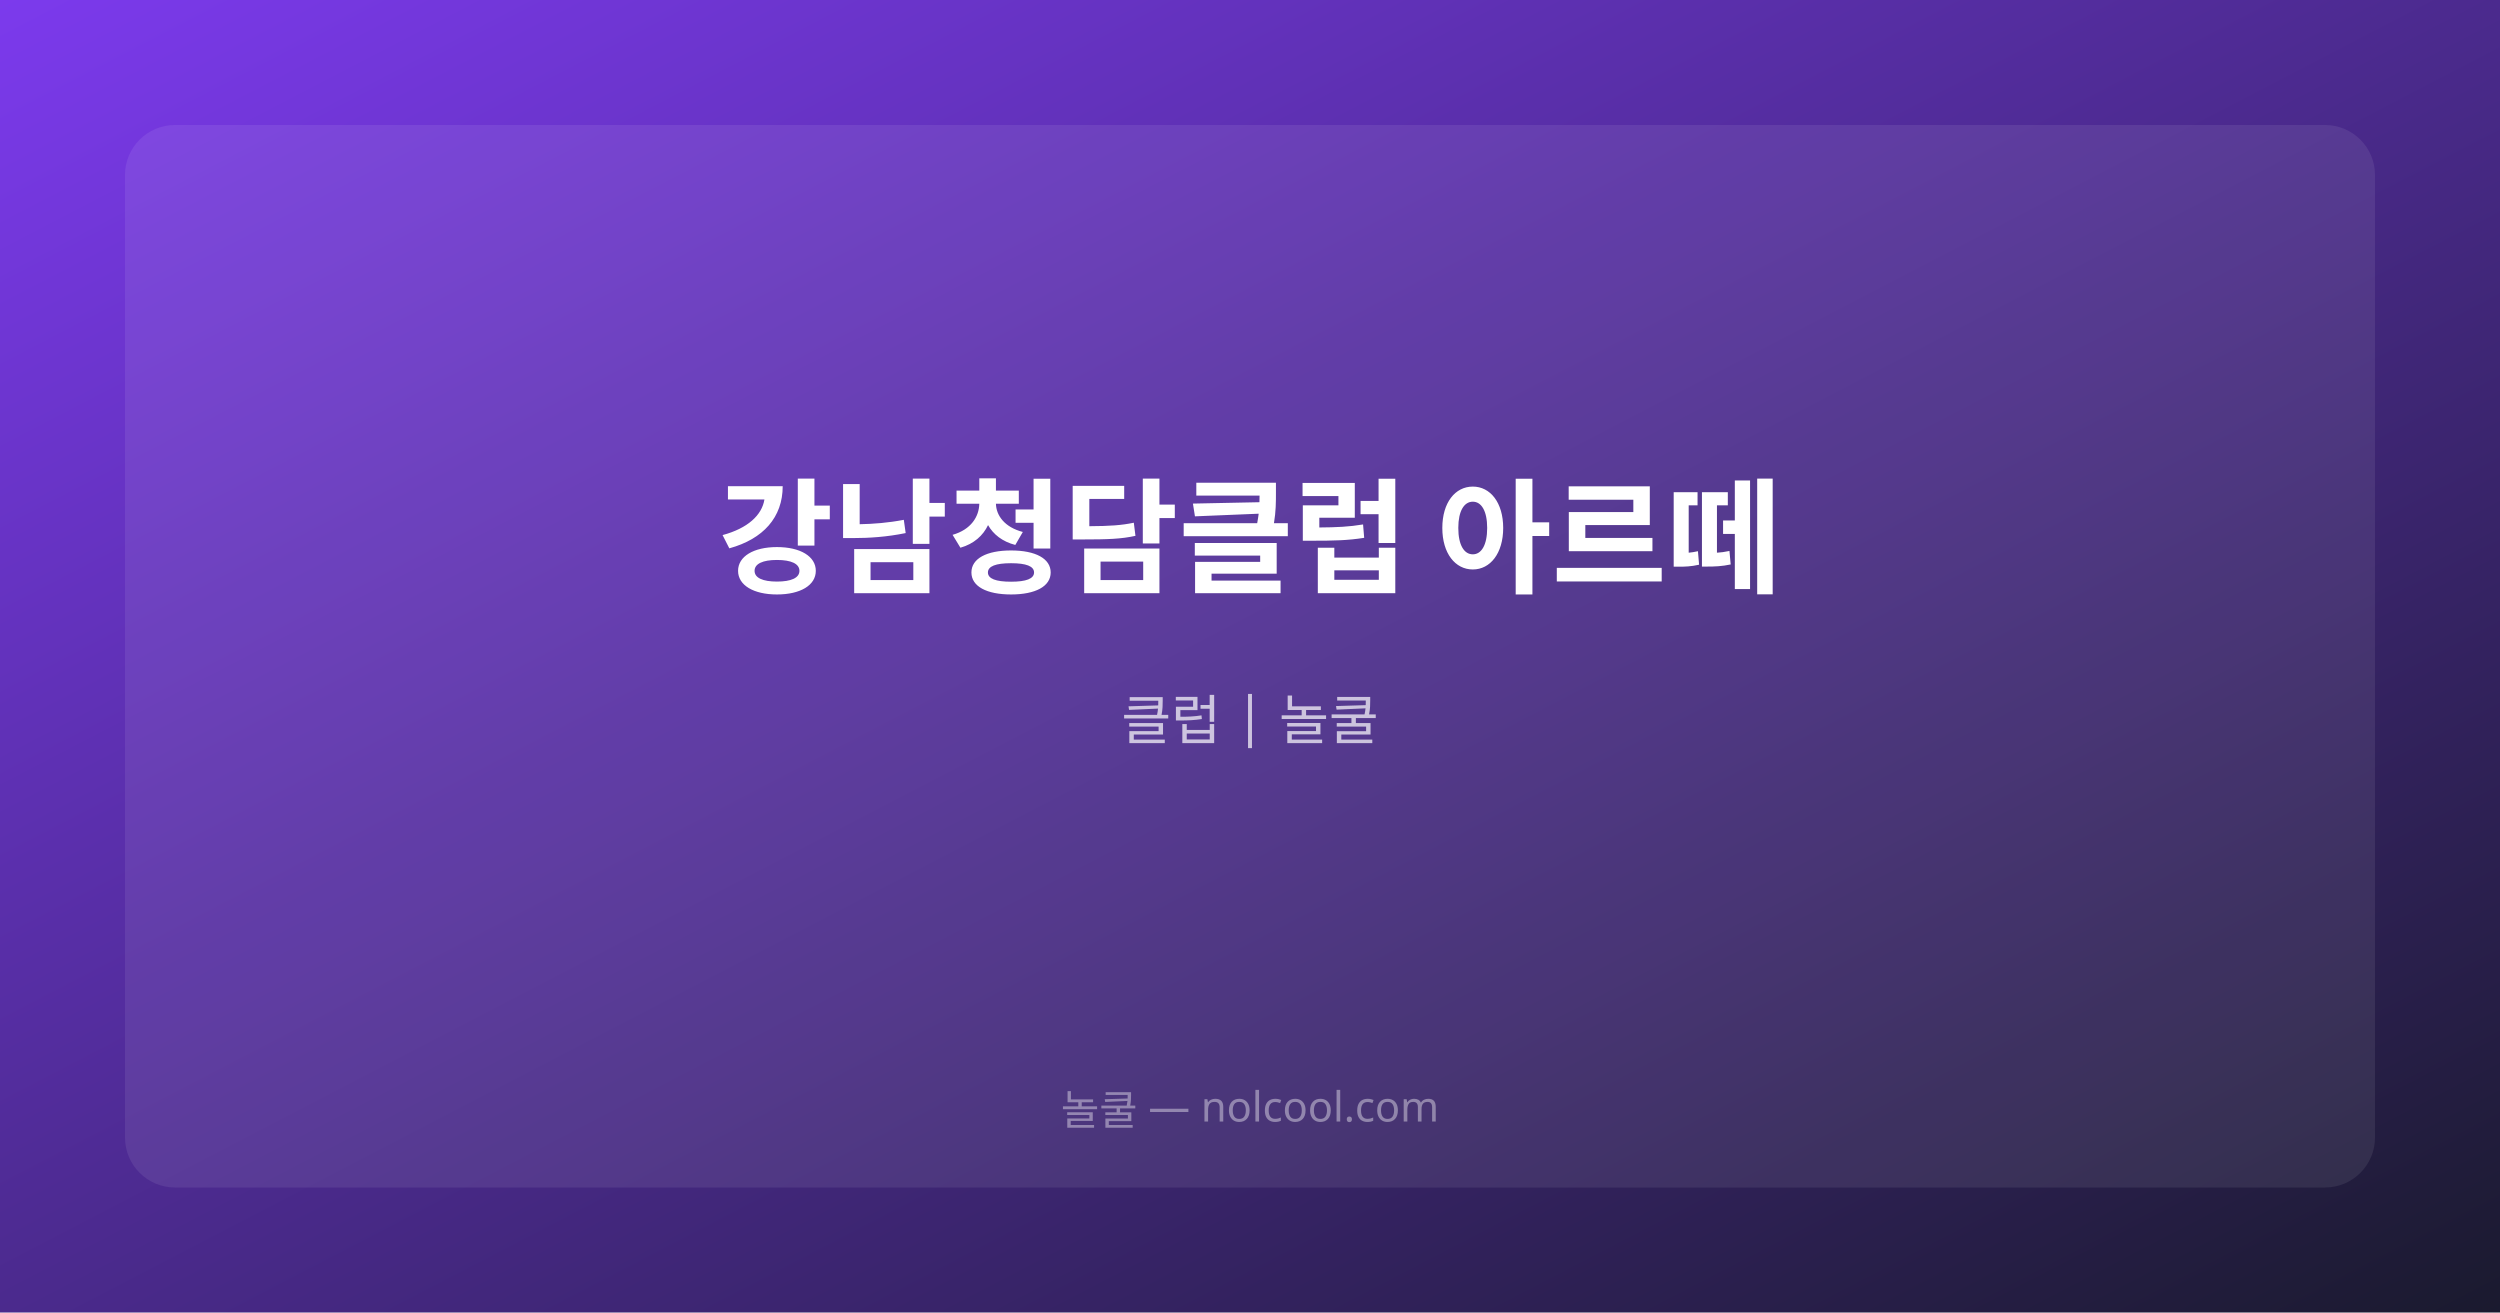
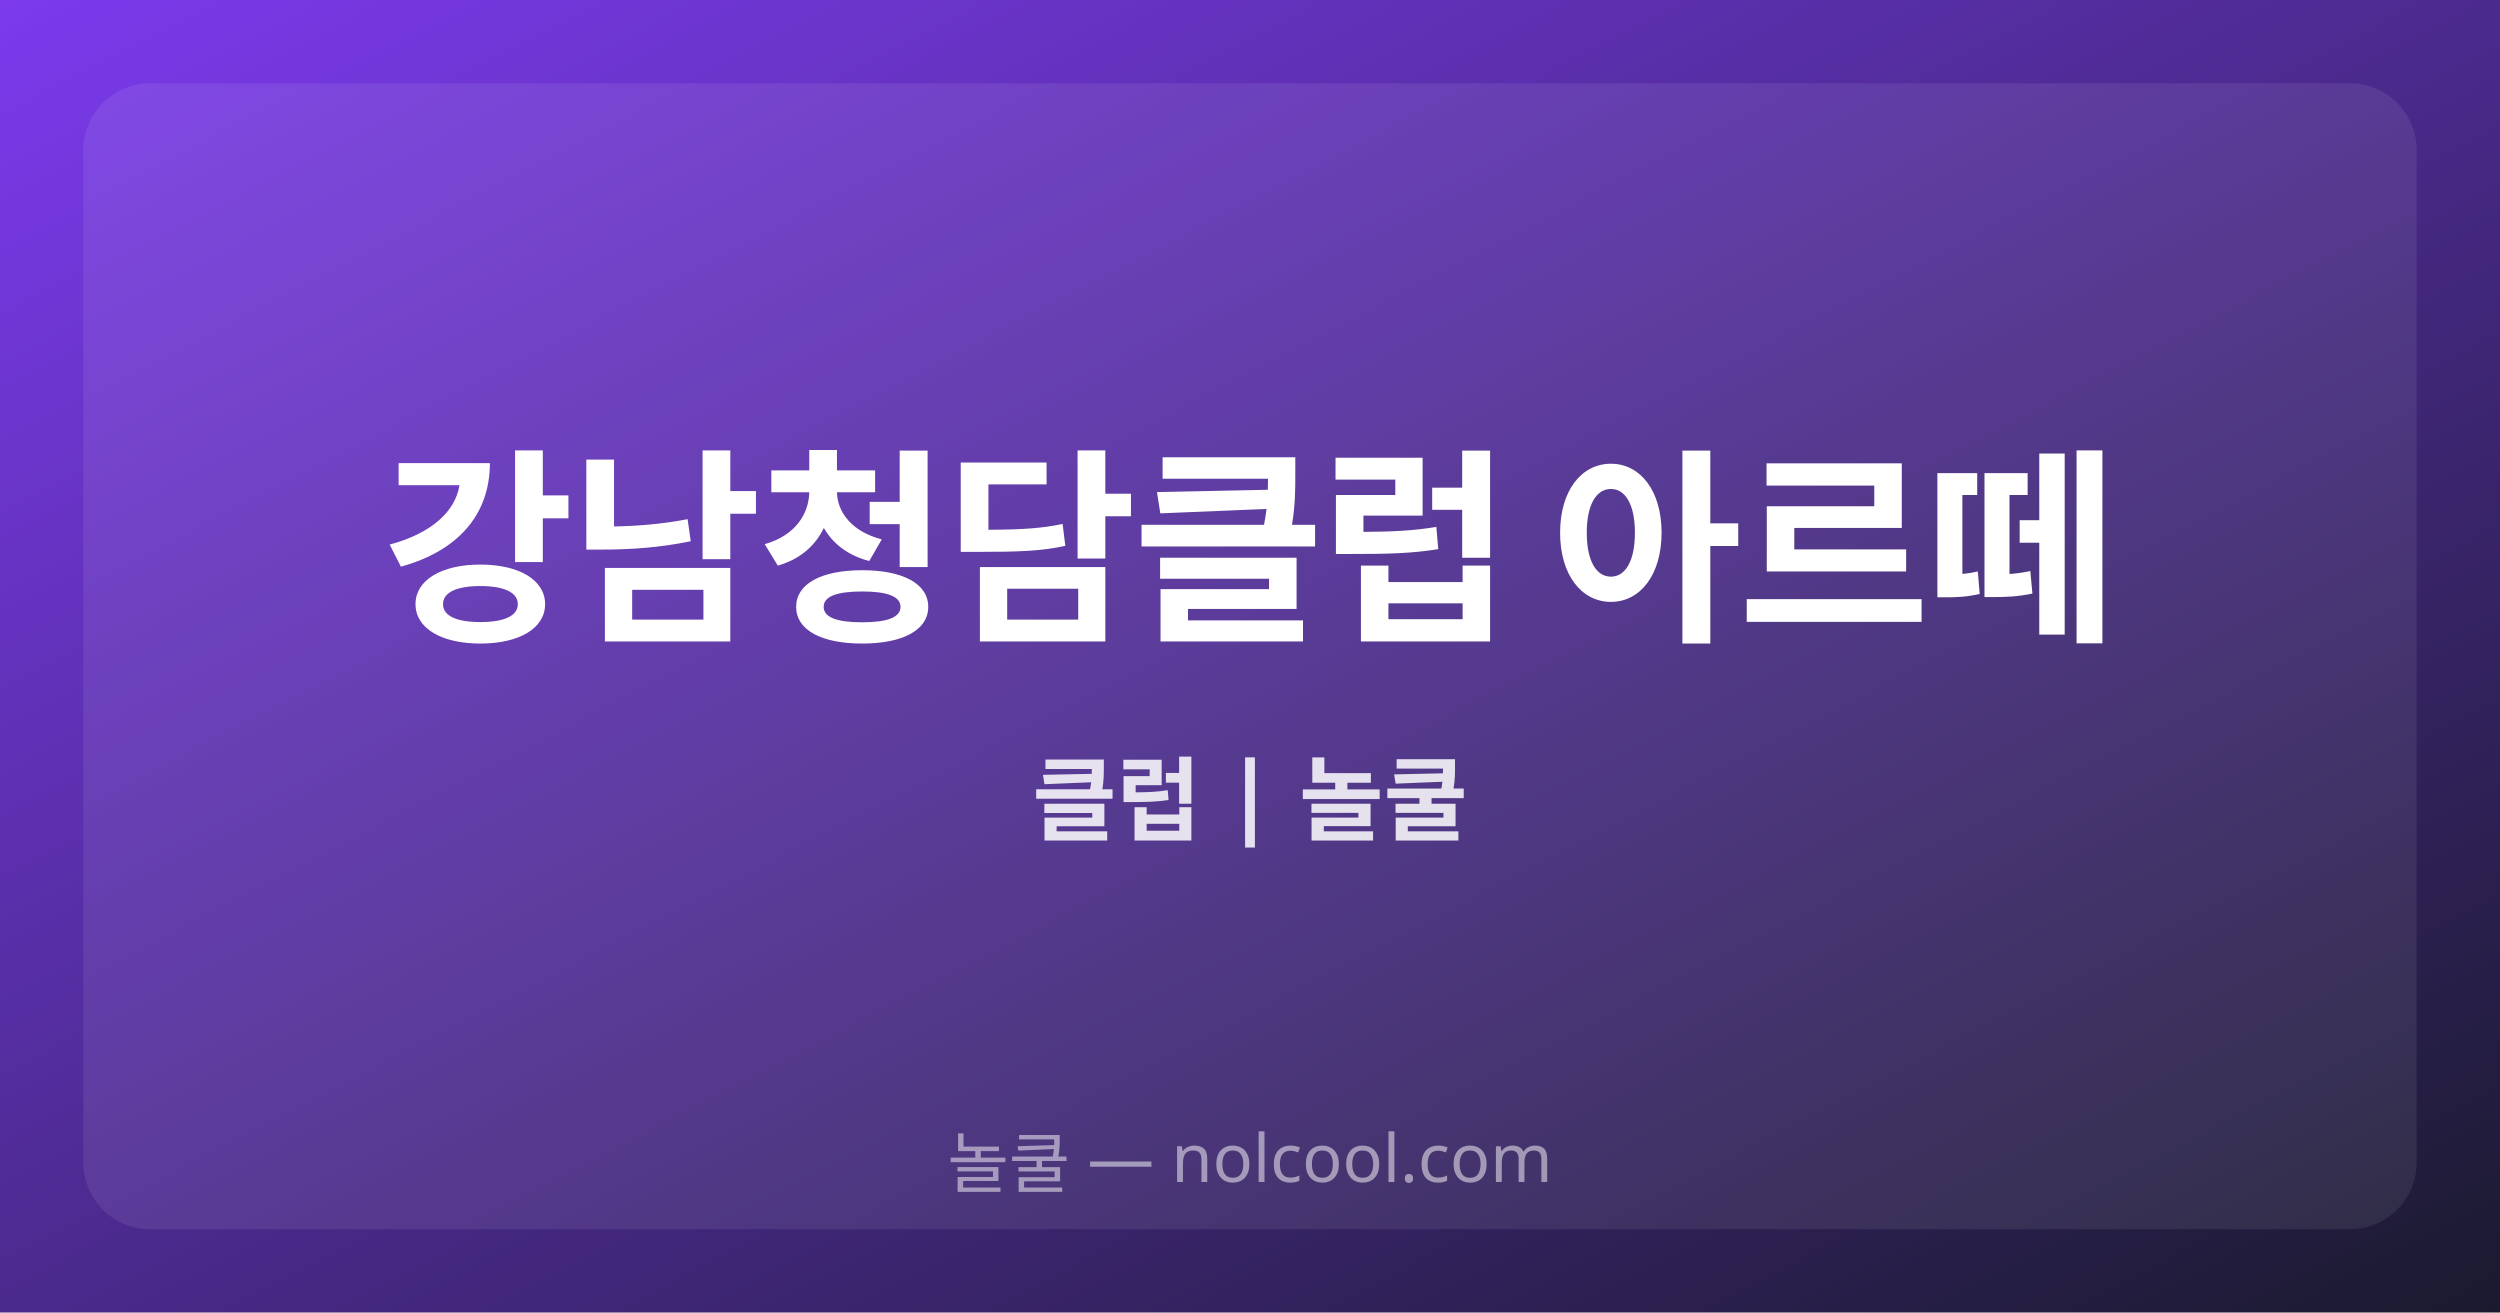
<svg xmlns="http://www.w3.org/2000/svg" width="1200" height="630" viewBox="0 0 1200 630">
  <defs>
    <linearGradient id="bg" x1="0%" y1="0%" x2="100%" y2="100%">
      <stop offset="0%" style="stop-color:#7C3AED;stop-opacity:1" />
      <stop offset="100%" style="stop-color:#1a1a2e;stop-opacity:1" />
    </linearGradient>
  </defs>
  <rect width="1200" height="630" fill="url(#bg)" />
-   <rect x="60" y="60" width="1080" height="510" rx="24" fill="rgba(255,255,255,0.08)" />
-   <text x="600" y="280" text-anchor="middle" font-family="sans-serif" font-size="60" font-weight="bold" fill="white">강남청담클럽 아르떼</text>
-   <text x="600" y="355" text-anchor="middle" font-family="sans-serif" font-size="26" fill="rgba(255,255,255,0.7)">클럽 | 놀쿨</text>
-   <text x="600" y="540" text-anchor="middle" font-family="sans-serif" font-size="20" fill="rgba(255,255,255,0.4)">놀쿨 — nolcool.com</text>
+   <rect x="40" y="40" width="1120" height="550" rx="32" fill="rgba(255,255,255,0.08)" />
+   <text x="600" y="300" text-anchor="middle" font-family="sans-serif" font-size="100" font-weight="900" fill="white" letter-spacing="-0.02em">강남청담클럽 아르떼</text>
+   <text x="600" y="400" text-anchor="middle" font-family="sans-serif" font-size="44" font-weight="600" fill="rgba(255,255,255,0.85)">클럽 | 놀쿨</text>
+   <text x="600" y="570" text-anchor="middle" font-family="sans-serif" font-size="32" font-weight="500" fill="rgba(255,255,255,0.5)">놀쿨 — nolcool.com</text>
</svg>
